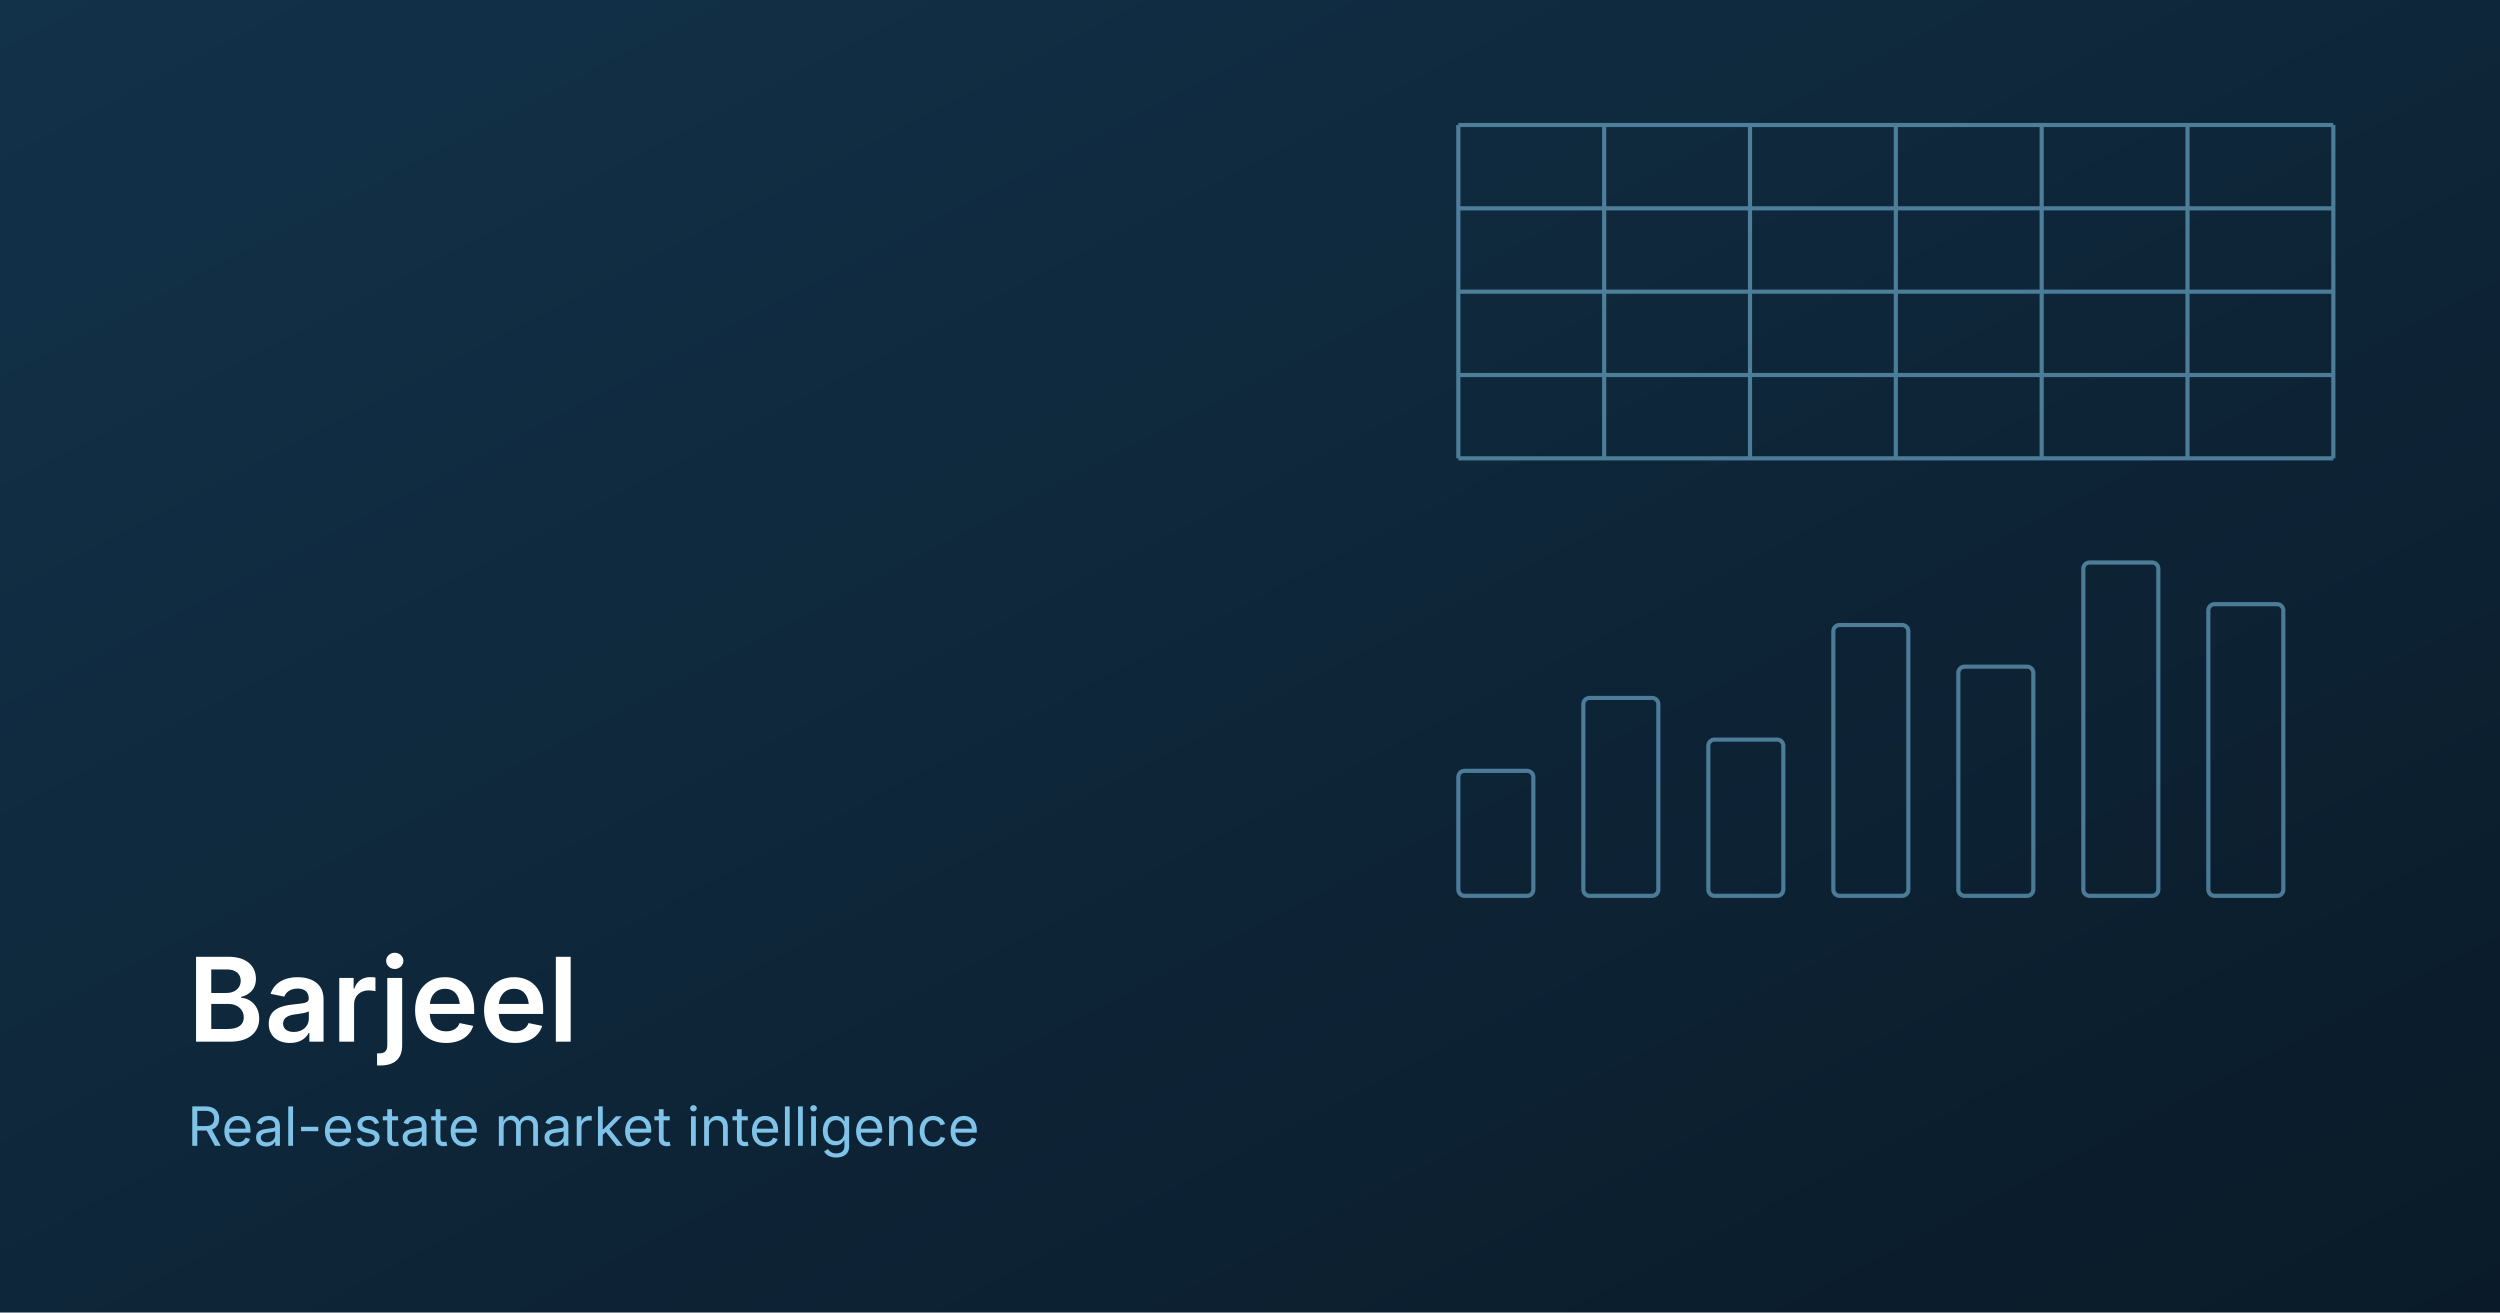
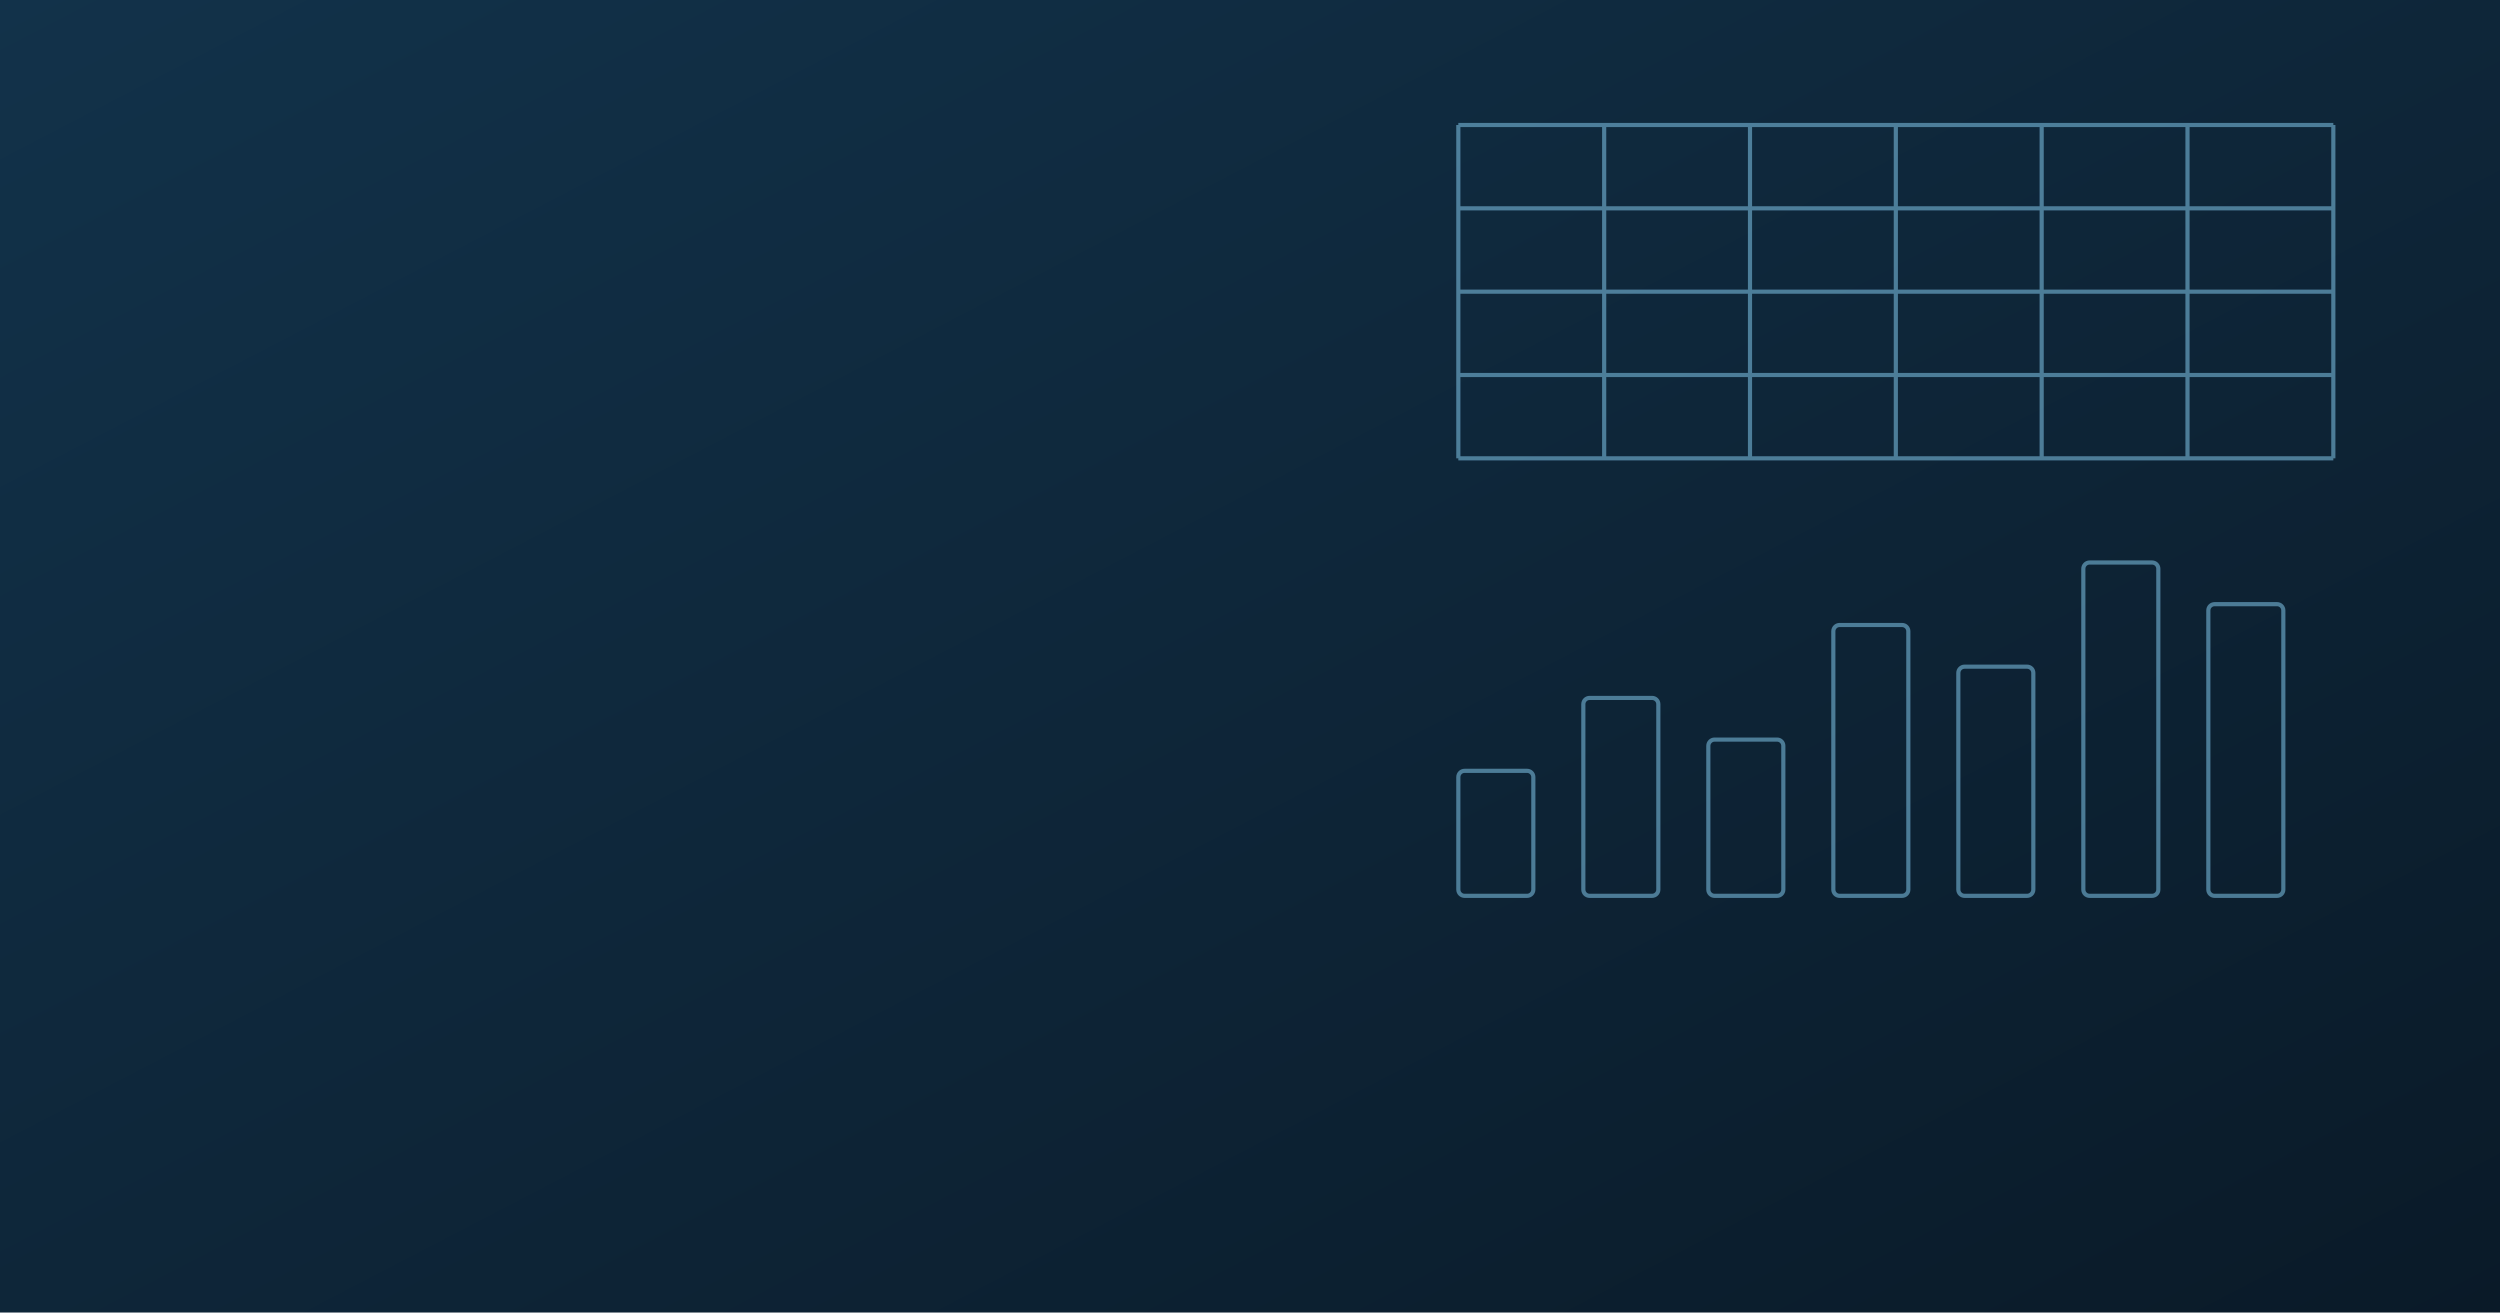
<svg xmlns="http://www.w3.org/2000/svg" width="1200" height="630" viewBox="0 0 1200 630">
  <defs>
    <linearGradient id="g" x1="0" y1="0" x2="1" y2="1">
      <stop offset="0" stop-color="#12324a" />
      <stop offset="1" stop-color="#0a1a28" />
    </linearGradient>
  </defs>
  <rect width="1200" height="630" fill="url(#g)" />
  <g fill="none" stroke="#7FC4E8" stroke-width="2" opacity="0.55">
    <line x1="700" y1="60" x2="700" y2="220" />
    <line x1="770" y1="60" x2="770" y2="220" />
    <line x1="840" y1="60" x2="840" y2="220" />
    <line x1="910" y1="60" x2="910" y2="220" />
    <line x1="980" y1="60" x2="980" y2="220" />
    <line x1="1050" y1="60" x2="1050" y2="220" />
    <line x1="1120" y1="60" x2="1120" y2="220" />
    <line x1="700" y1="60" x2="1120" y2="60" />
    <line x1="700" y1="100" x2="1120" y2="100" />
    <line x1="700" y1="140" x2="1120" y2="140" />
    <line x1="700" y1="180" x2="1120" y2="180" />
    <line x1="700" y1="220" x2="1120" y2="220" />
    <rect x="700" y="370" width="36" height="60" rx="3" />
    <rect x="760" y="335" width="36" height="95" rx="3" />
    <rect x="820" y="355" width="36" height="75" rx="3" />
    <rect x="880" y="300" width="36" height="130" rx="3" />
    <rect x="940" y="320" width="36" height="110" rx="3" />
    <rect x="1000" y="270" width="36" height="160" rx="3" />
    <rect x="1060" y="290" width="36" height="140" rx="3" />
  </g>
-   <text x="90" y="500" fill="#ffffff" font-family="Inter, system-ui, -apple-system, Segoe UI, sans-serif" font-size="56" font-weight="600">Barjeel</text>
-   <text x="90" y="550" fill="#7FC4E8" font-family="Inter, system-ui, -apple-system, Segoe UI, sans-serif" font-size="26">Real-estate market intelligence</text>
</svg>
